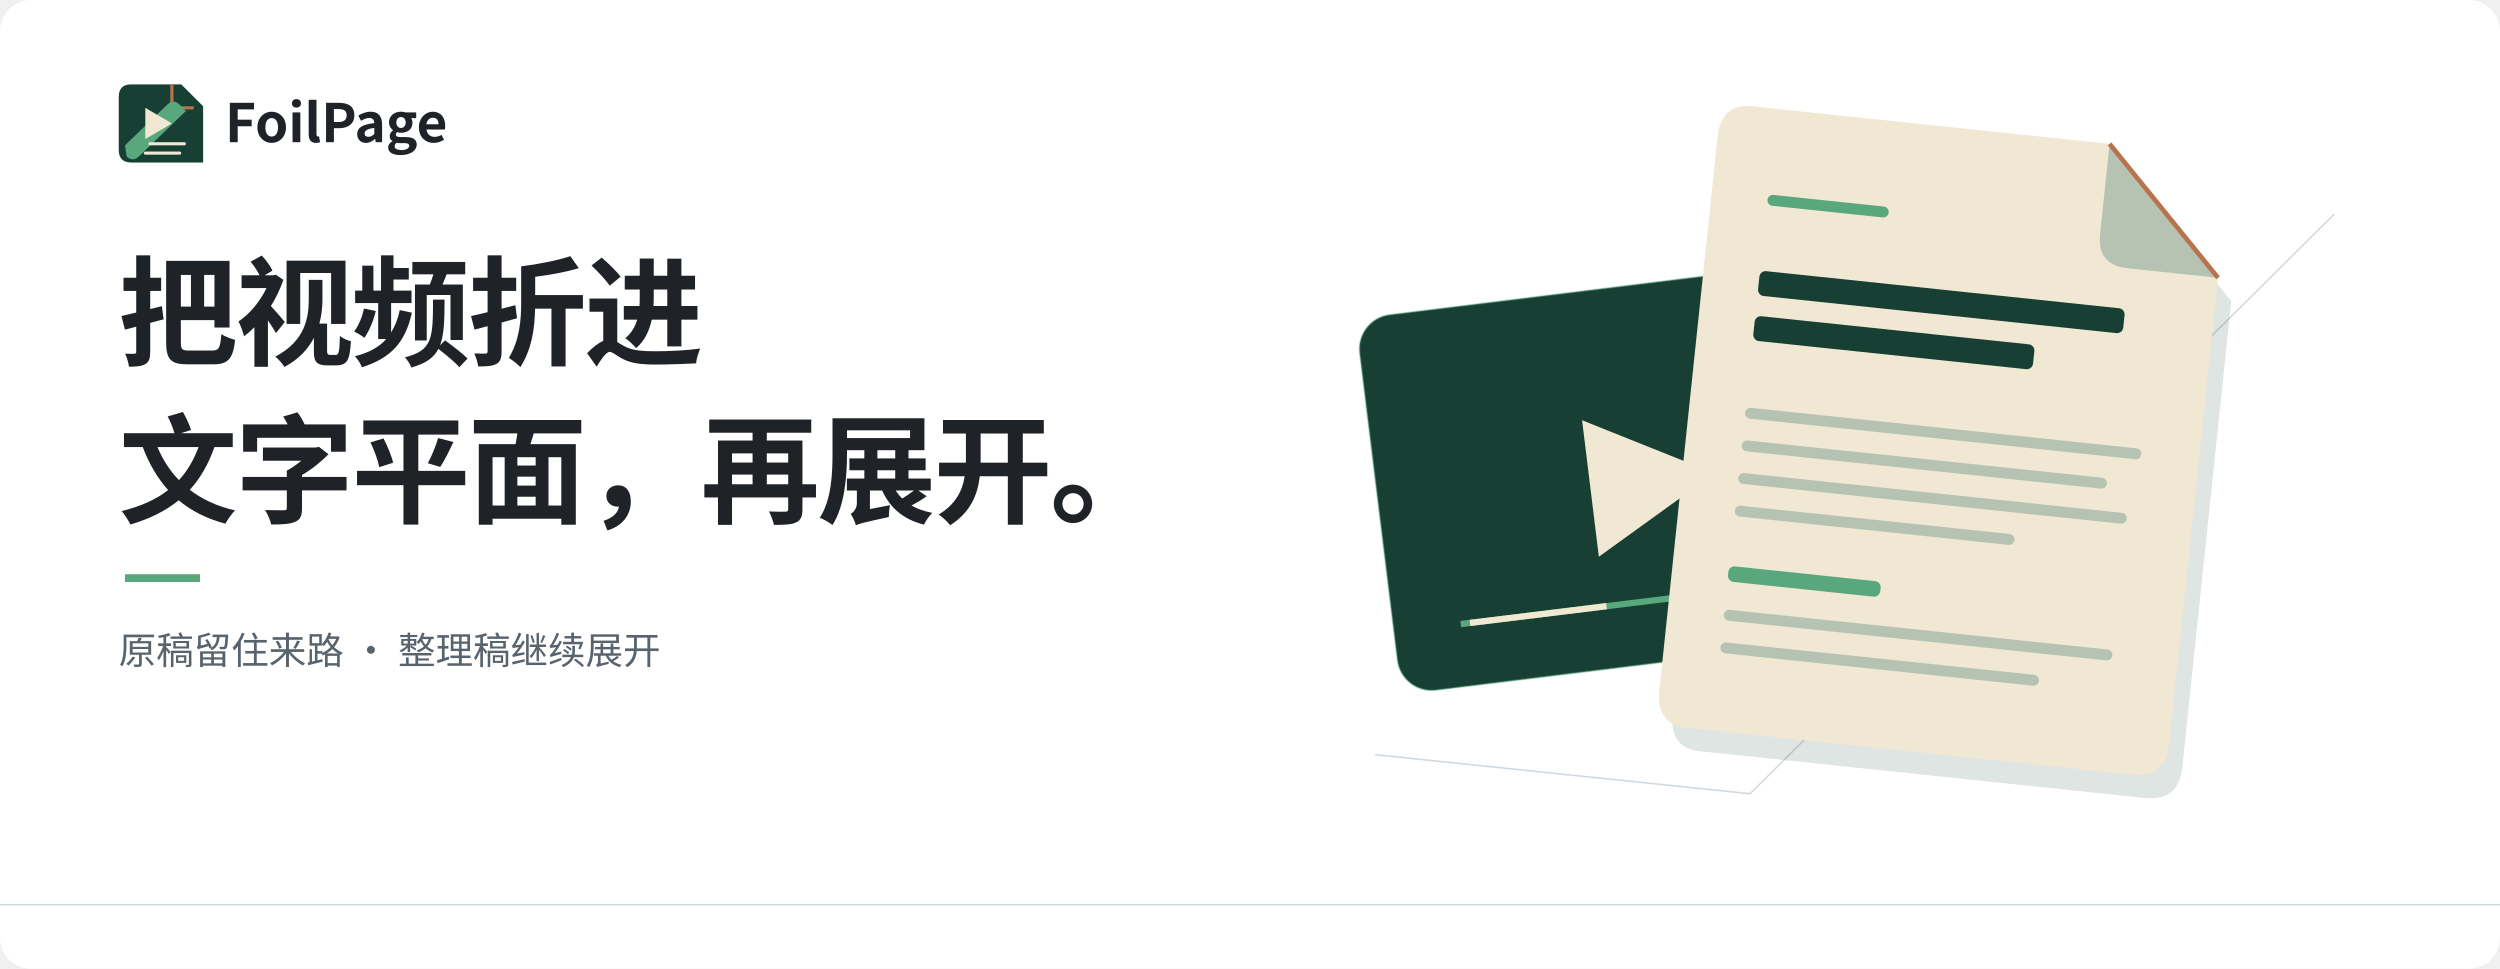
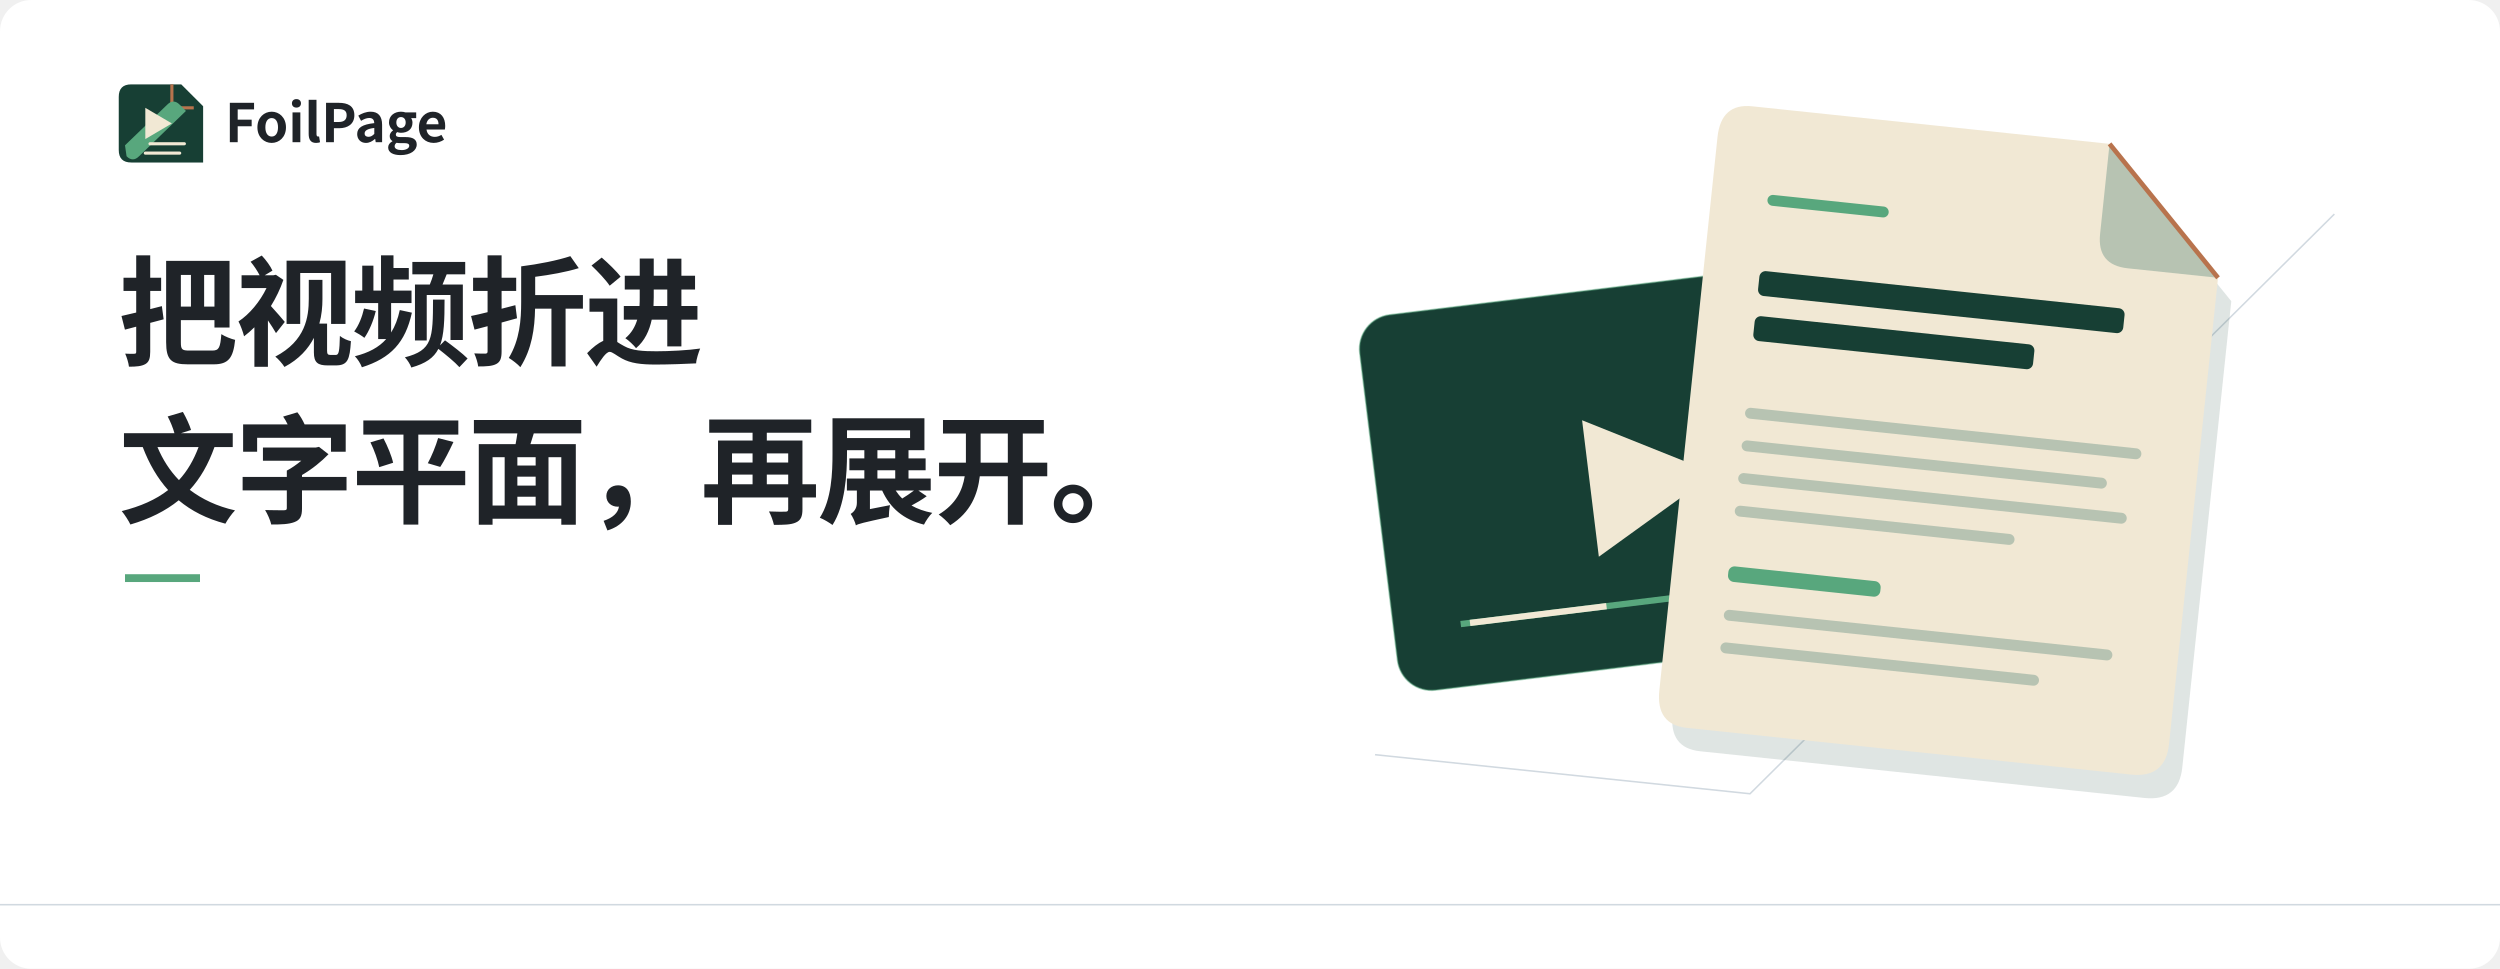
<svg xmlns="http://www.w3.org/2000/svg" width="1600" height="620" viewBox="0 0 1600 620" role="img">
  <rect width="1600" height="620" rx="20" fill="#ffffff" />
  <path d="M0 579H1600" stroke="#d1d9e0" />
  <g transform="translate(76 54)">
    <path d="M8 0h32l14 14v36H8q-8 0-8-8V8q0-8 8-8Z" fill="#173f34" />
    <path d="M34 0v12q0 3 3 3h11" fill="none" stroke="#b8734d" stroke-width="2" />
    <path d="M4 39 31 13q4-4 8 0l4 4-30 29q-4 4-8 0Z" fill="#58a77d" />
    <path d="m17 15 17 10-17 10Z" fill="#f1e8d4" />
    <path d="M20 38h22M17 44h22" stroke="#f1e8d4" stroke-width="2" stroke-linecap="round" />
  </g>
  <text x="144" y="91" fill="#1f2328" font-family="Microsoft YaHei, Noto Sans CJK SC, sans-serif" font-size="34" font-weight="650">FoilPage</text>
  <text x="76" y="228" fill="#1f2328" font-family="Microsoft YaHei, Noto Sans CJK SC, sans-serif" font-size="76" font-weight="700" letter-spacing="-1.5">把视频折进</text>
  <text x="76" y="329" fill="#1f2328" font-family="Microsoft YaHei, Noto Sans CJK SC, sans-serif" font-size="76" font-weight="700" letter-spacing="-1.5">文字平面，再展开。</text>
  <path d="M80 370h48" stroke="#58a77d" stroke-width="5" />
-   <text x="76" y="425" fill="#59636e" font-family="Microsoft YaHei, Noto Sans CJK SC, sans-serif" font-size="24">原稿留住来路 · 整理稿继续展开</text>
  <g transform="translate(870 62)">
    <path d="M10 421 250 446 624 75" fill="none" stroke="#d1d9e0" stroke-width="1" />
    <g transform="rotate(-7 195 265)">
      <rect x="14" y="119" width="355" height="242" rx="22" fill="#173f34" stroke="#58a77d" stroke-opacity=".48" />
      <path d="m150 201 80 44-80 44Z" fill="#f1e8d4" />
      <path d="M57 321h269" stroke="#58a77d" stroke-width="4" />
      <path d="M63 321h88" stroke="#f1e8d4" stroke-width="4" />
    </g>
    <g transform="translate(210 20) rotate(6 164 197)">
      <path d="M20 0H250l78 78v300q0 22-22 22H20q-20 0-20-22V22Q0 0 20 0Z" fill="#173f34" opacity=".14" transform="translate(10 14)" />
      <path d="M20 0H250l78 78v300q0 22-22 22H20q-20 0-20-22V22Q0 0 20 0Z" fill="#f1e8d4" />
      <path d="M250 0v58q0 20 20 20h58" fill="#b7c3b2" />
      <path d="M250 0 328 78" stroke="#b8734d" stroke-width="3" />
      <rect x="36" y="55" width="78" height="7" rx="3.5" fill="#58a77d" />
      <rect x="36" y="104" width="235" height="16" rx="4" fill="#173f34" />
      <rect x="36" y="133" width="180" height="16" rx="4" fill="#173f34" />
      <g fill="#b7c3b2">
        <rect x="36" y="192" width="255" height="7" rx="3.5" />
        <rect x="36" y="213" width="235" height="7" rx="3.5" />
        <rect x="36" y="234" width="250" height="7" rx="3.5" />
        <rect x="36" y="255" width="180" height="7" rx="3.5" />
      </g>
      <rect x="36" y="294" width="98" height="10" rx="4" fill="#58a77d" />
      <g fill="#b7c3b2">
        <rect x="36" y="322" width="250" height="7" rx="3.5" />
        <rect x="36" y="343" width="205" height="7" rx="3.5" />
      </g>
    </g>
  </g>
</svg>
